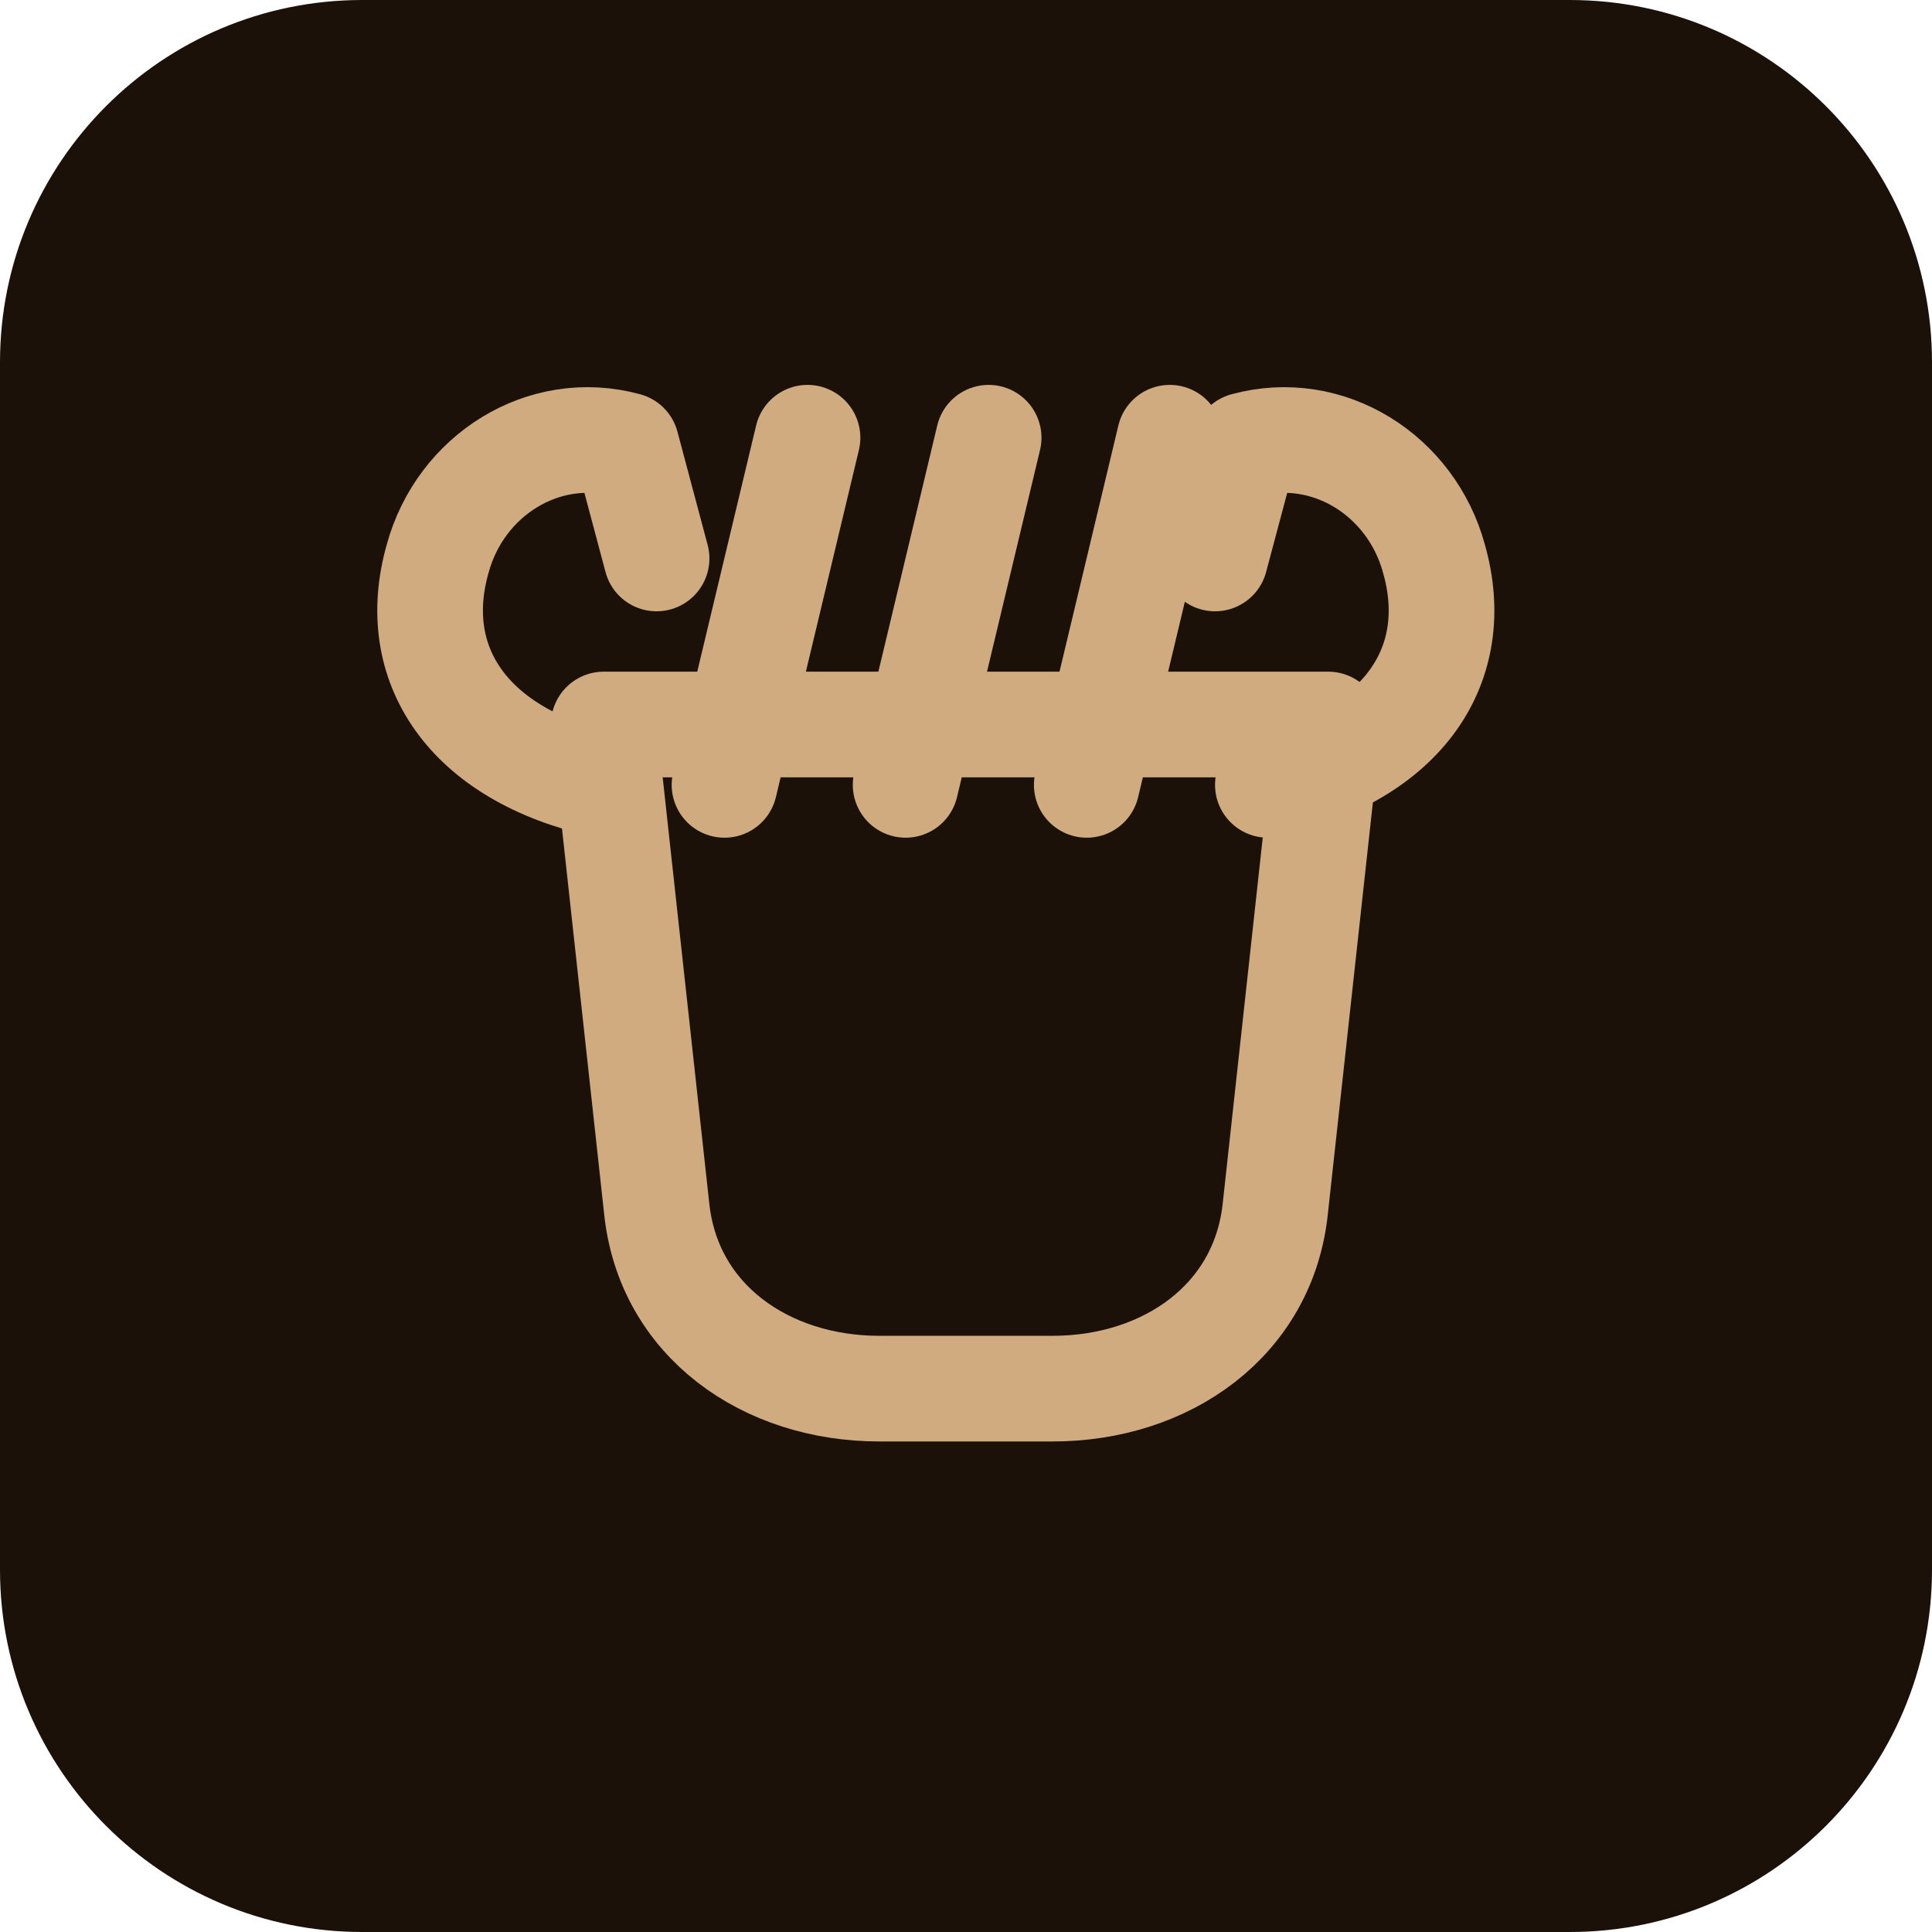
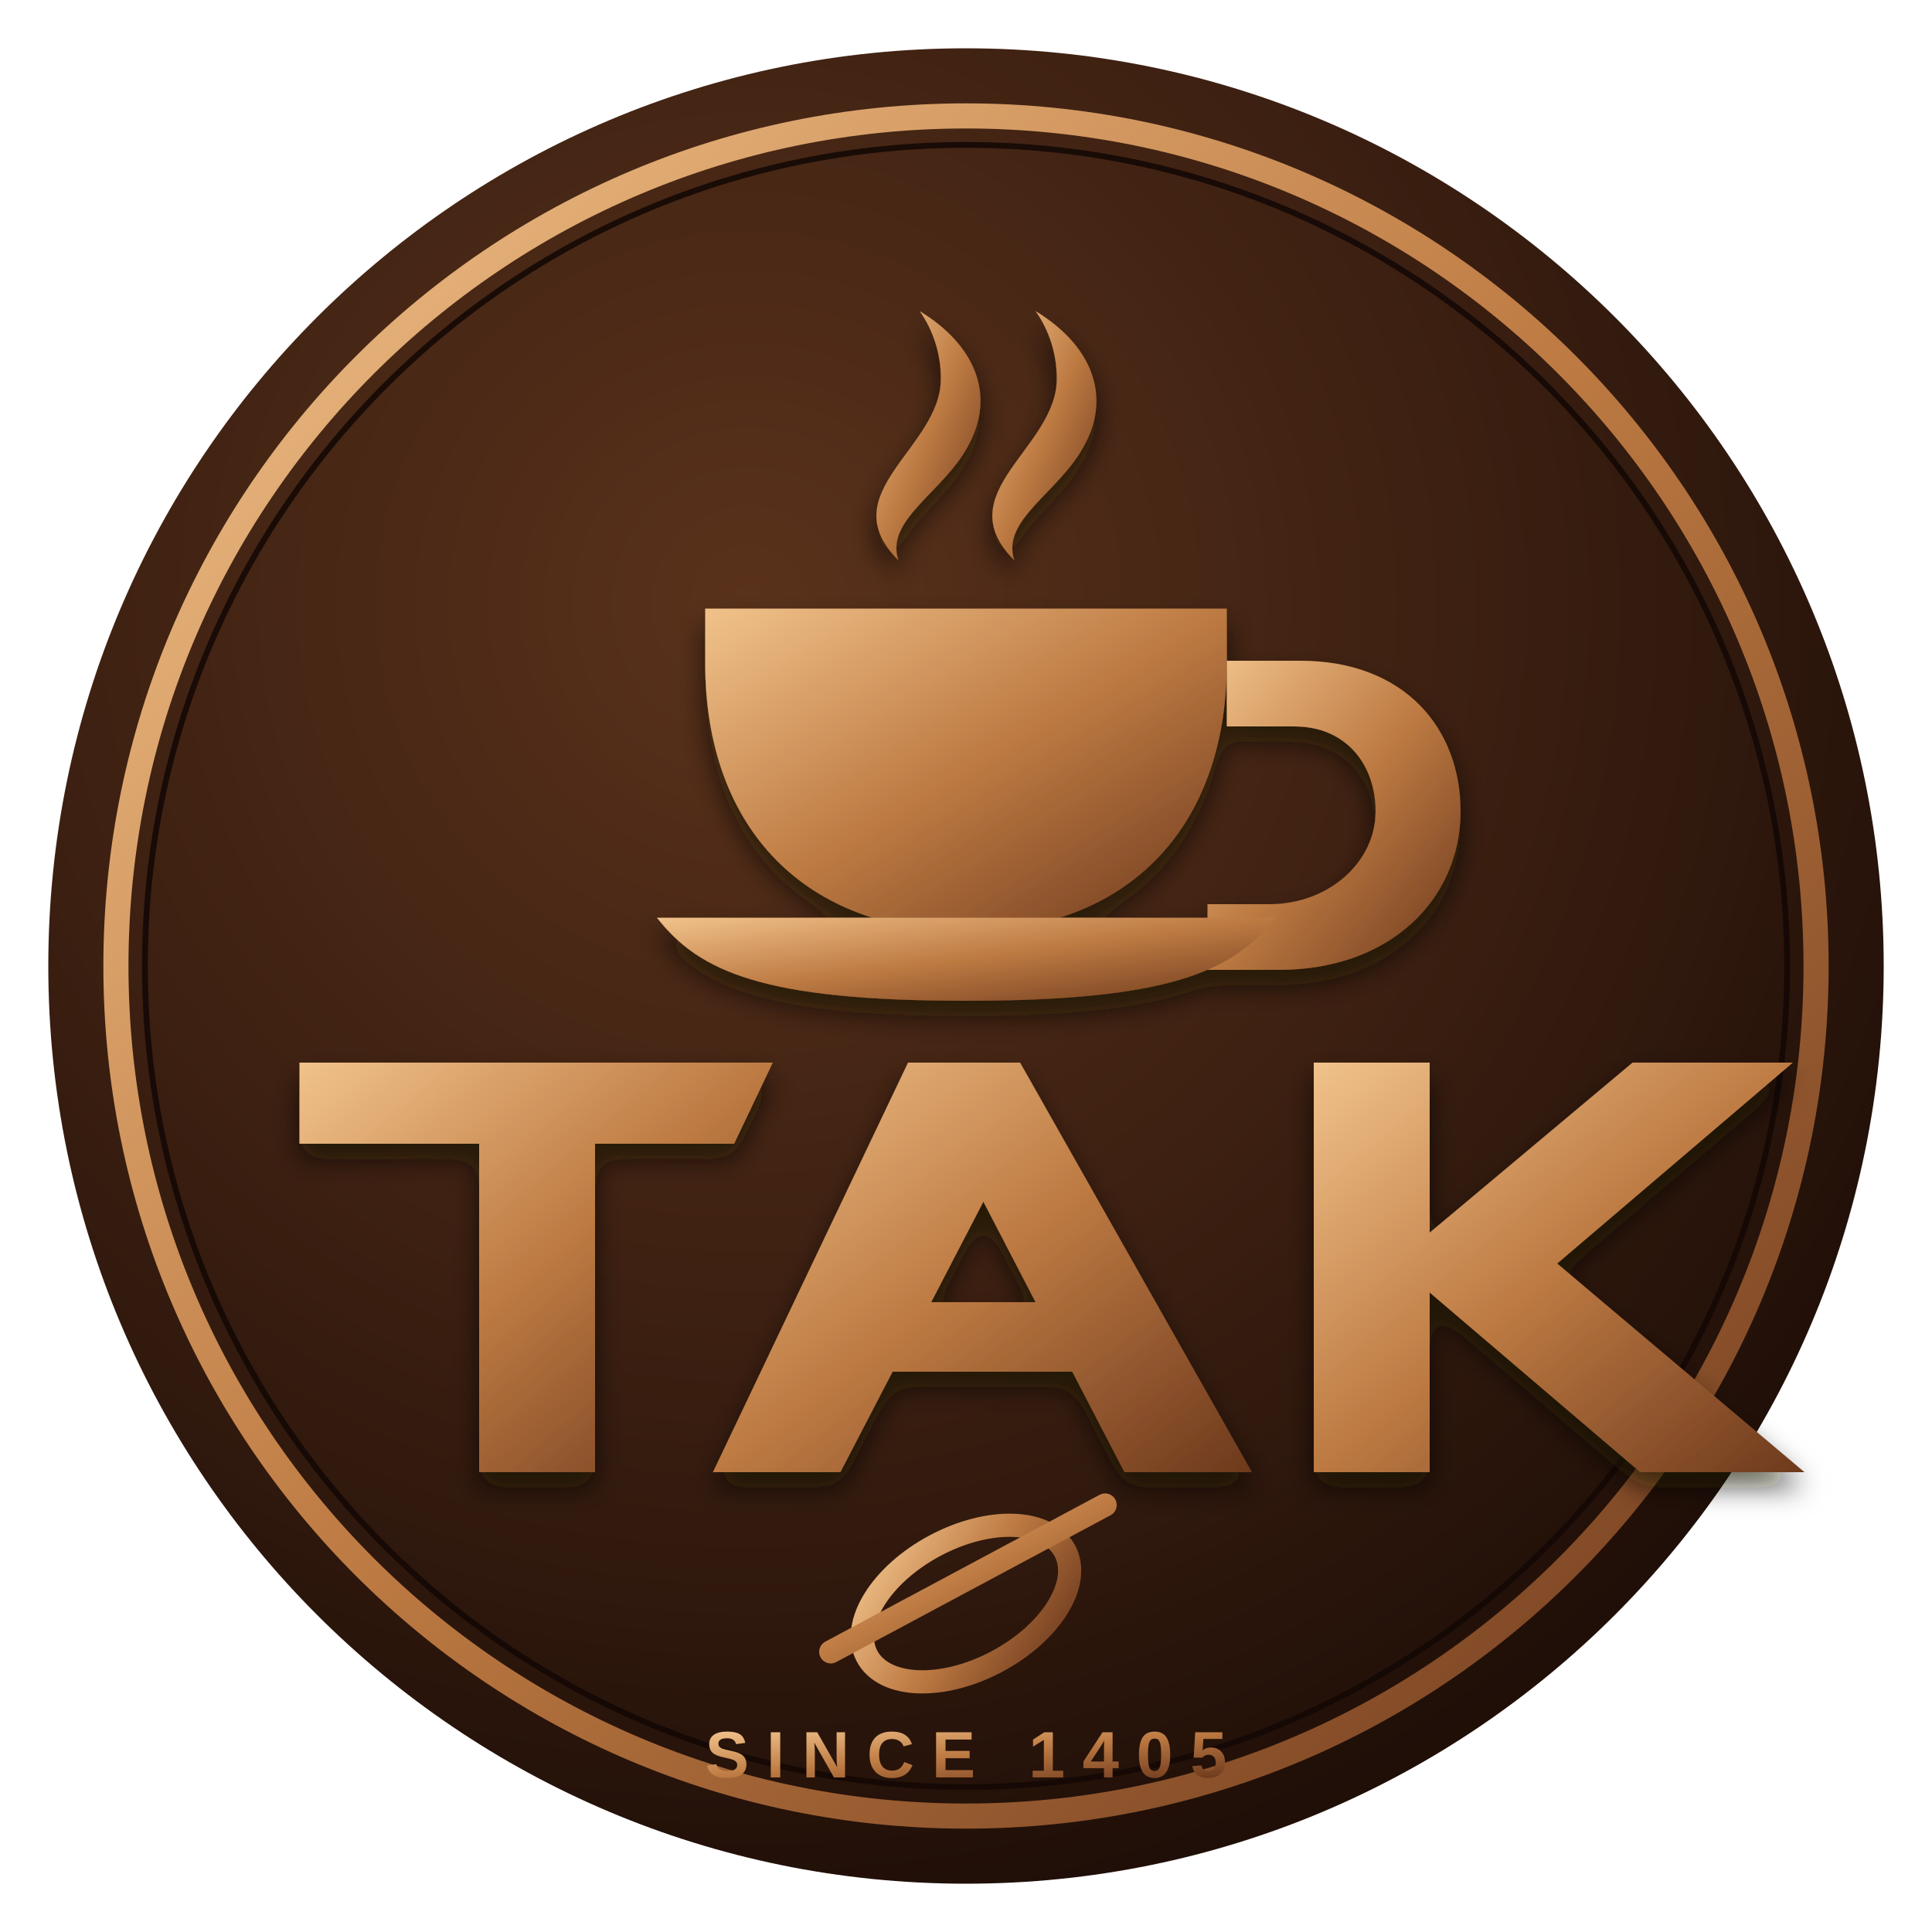
- <svg xmlns="http://www.w3.org/2000/svg" viewBox="0 0 512 512" width="512" height="512">
-   <rect width="512" height="512" rx="96" fill="#1c1109" />
-   <g fill="none" stroke="#d0ab80" stroke-width="28" stroke-linecap="round" stroke-linejoin="round">
-     <path d="M160 192h192l-14 128c-3 30-29 48-59 48h-46c-30 0-56-18-59-48l-14-128z" />
-     <path d="M160 208c-36-8-52-32-44-60 6-22 28-36 50-30l8 30" />
-     <path d="M192 208l22-92" />
-     <path d="M240 208l22-92" />
-     <path d="M288 208l22-92" />
-     <path d="M336 208c36-8 52-32 44-60-6-22-28-36-50-30l-8 30" />
+ <svg xmlns="http://www.w3.org/2000/svg" viewBox="0 0 1000 1000" role="img" aria-labelledby="title desc">
+   <defs>
+     <radialGradient id="coin" cx="38%" cy="30%" r="75%">
+       <stop offset="0%" stop-color="#5a321b" />
+       <stop offset="55%" stop-color="#3b1f11" />
+       <stop offset="100%" stop-color="#1e0e07" />
+     </radialGradient>
+     <linearGradient id="gold" x1="0" y1="0" x2="1" y2="1">
+       <stop offset="0%" stop-color="#f1c28b" />
+       <stop offset="50%" stop-color="#bd7a42" />
+       <stop offset="100%" stop-color="#6d391d" />
+     </linearGradient>
+     <filter id="shadow" x="-30%" y="-30%" width="160%" height="160%">
+       <feDropShadow dx="0" dy="8" stdDeviation="7" flood-color="#120804" flood-opacity=".65" />
+     </filter>
+   </defs>
+   <circle cx="500" cy="500" r="475" fill="url(#coin)" />
+   <circle cx="500" cy="500" r="440" fill="none" stroke="url(#gold)" stroke-width="13" />
+   <circle cx="500" cy="500" r="425" fill="none" stroke="#140804" stroke-width="3" opacity=".9" />
+   <g fill="url(#gold)" filter="url(#shadow)">
+     <path d="M365 315h270v28c0 87-53 139-135 139s-135-52-135-139z" />
+     <path d="M635 342h38c54 0 83 35 83 78 0 45-36 82-94 82h-37v-34h32c31 0 55-22 55-48 0-24-15-44-42-44h-35z" />
+     <path d="M340 475h320c-22 28-55 43-160 43s-138-15-160-43z" />
+     <path d="M465 290c-35-35 22-58 22-94 0-13-4-25-11-35 28 17 40 43 25 70-13 24-43 38-36 59z" />
+     <path d="M525 290c-35-35 22-58 22-94 0-13-4-25-11-35 28 17 40 43 25 70-13 24-43 38-36 59z" />
  </g>
+   <g fill="url(#gold)" filter="url(#shadow)">
+     <path d="M155 550h245l-20 42h-72v170h-60V592h-93z" />
+     <path d="M470 550h58l120 212h-66l-27-52h-93l-27 52h-66zm39 72-27 52h54z" />
+     <path d="M680 550h60v88l105-88h83L806 654l128 108h-85L740 669v93h-60z" />
+   </g>
+   <g fill="none" stroke="url(#gold)" stroke-width="12" stroke-linecap="round">
+     <ellipse cx="500" cy="830" rx="58" ry="34" transform="rotate(-28 500 830)" />
+     <path d="M430 855l142-76" />
+     <path d="M340 830h85" />
+     <path d="M575 830h85" />
+   </g>
+   <text x="500" y="920" text-anchor="middle" fill="url(#gold)" font-family="Arial, Helvetica, sans-serif" font-size="34" font-weight="600" letter-spacing="9">SINCE 1405</text>
</svg>
